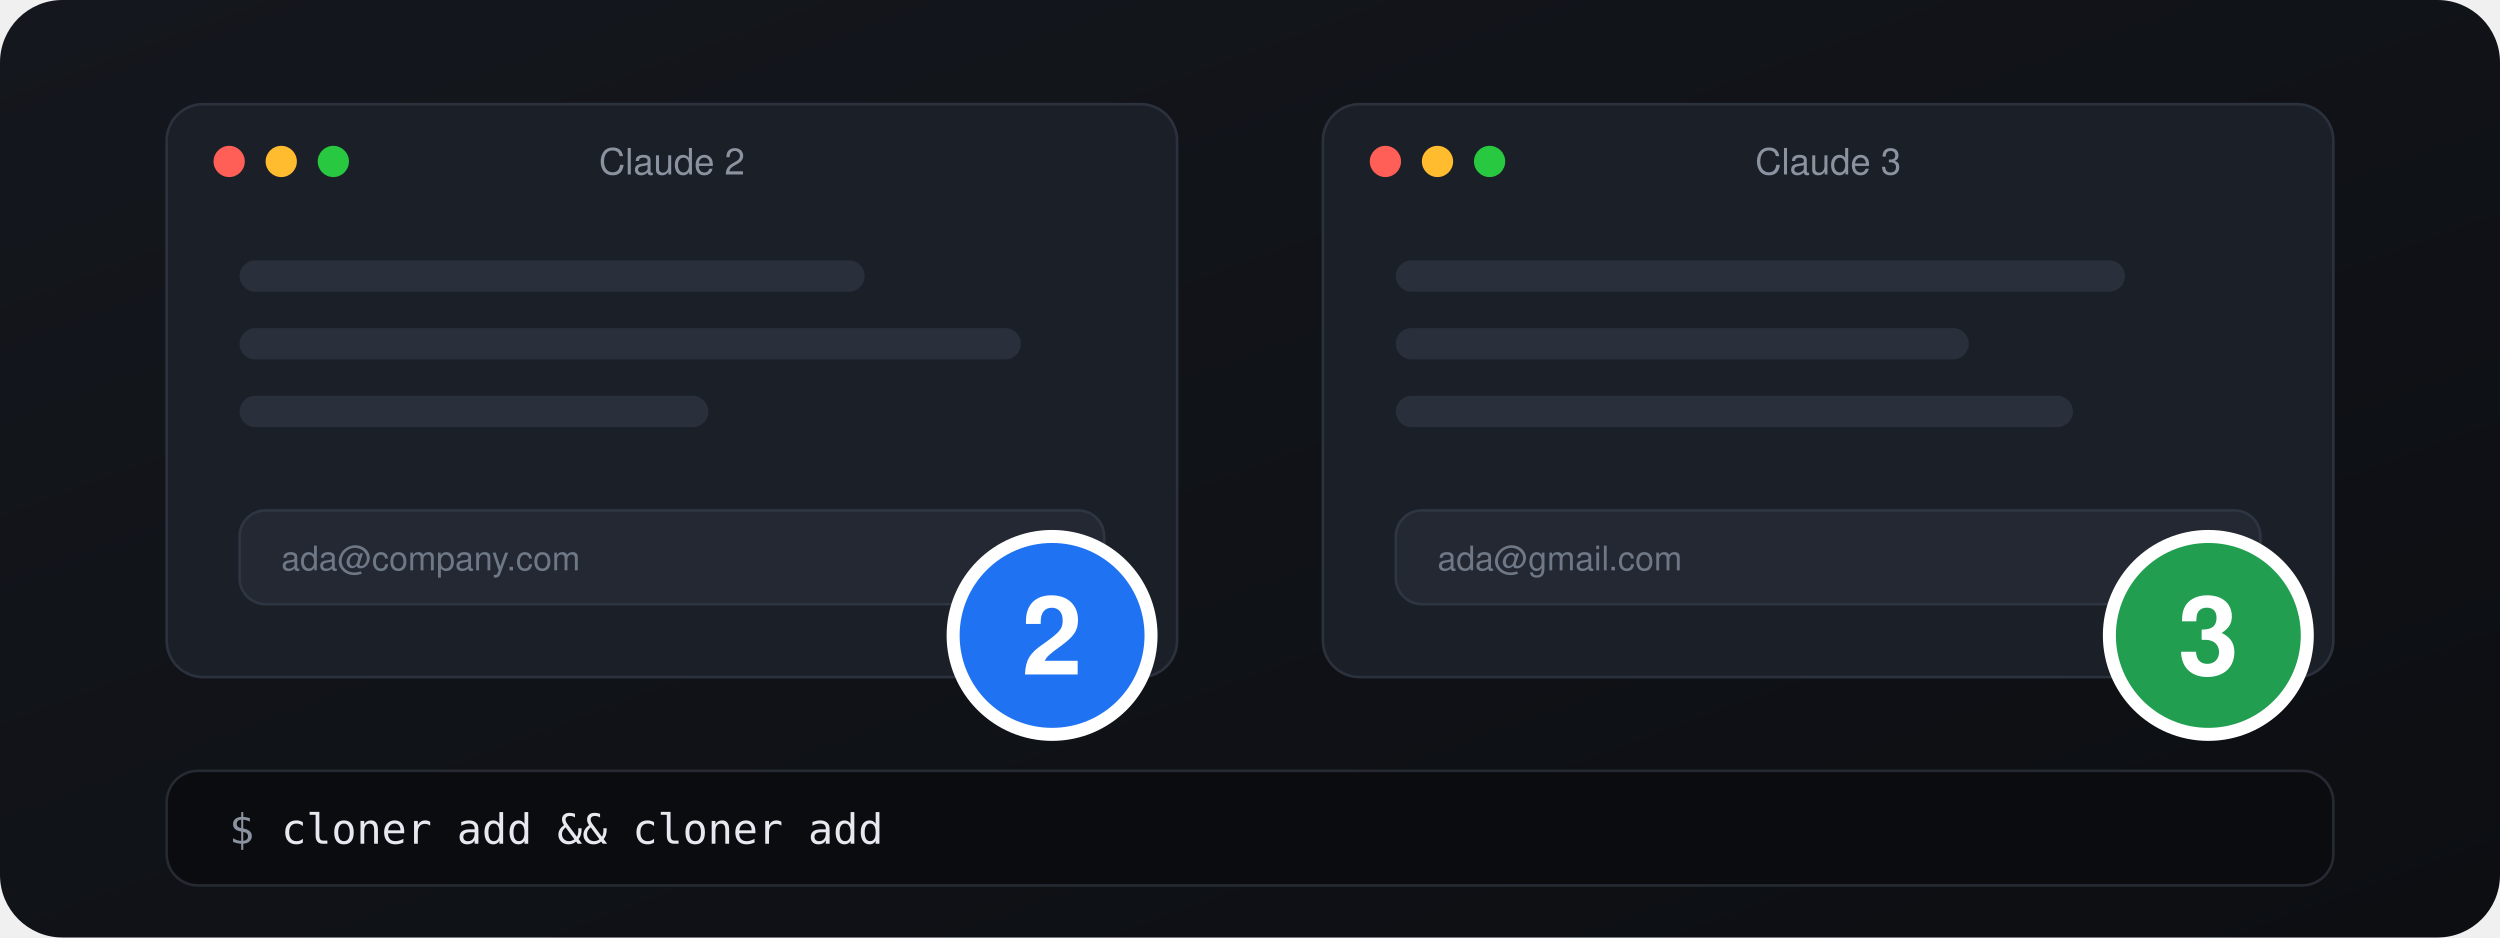
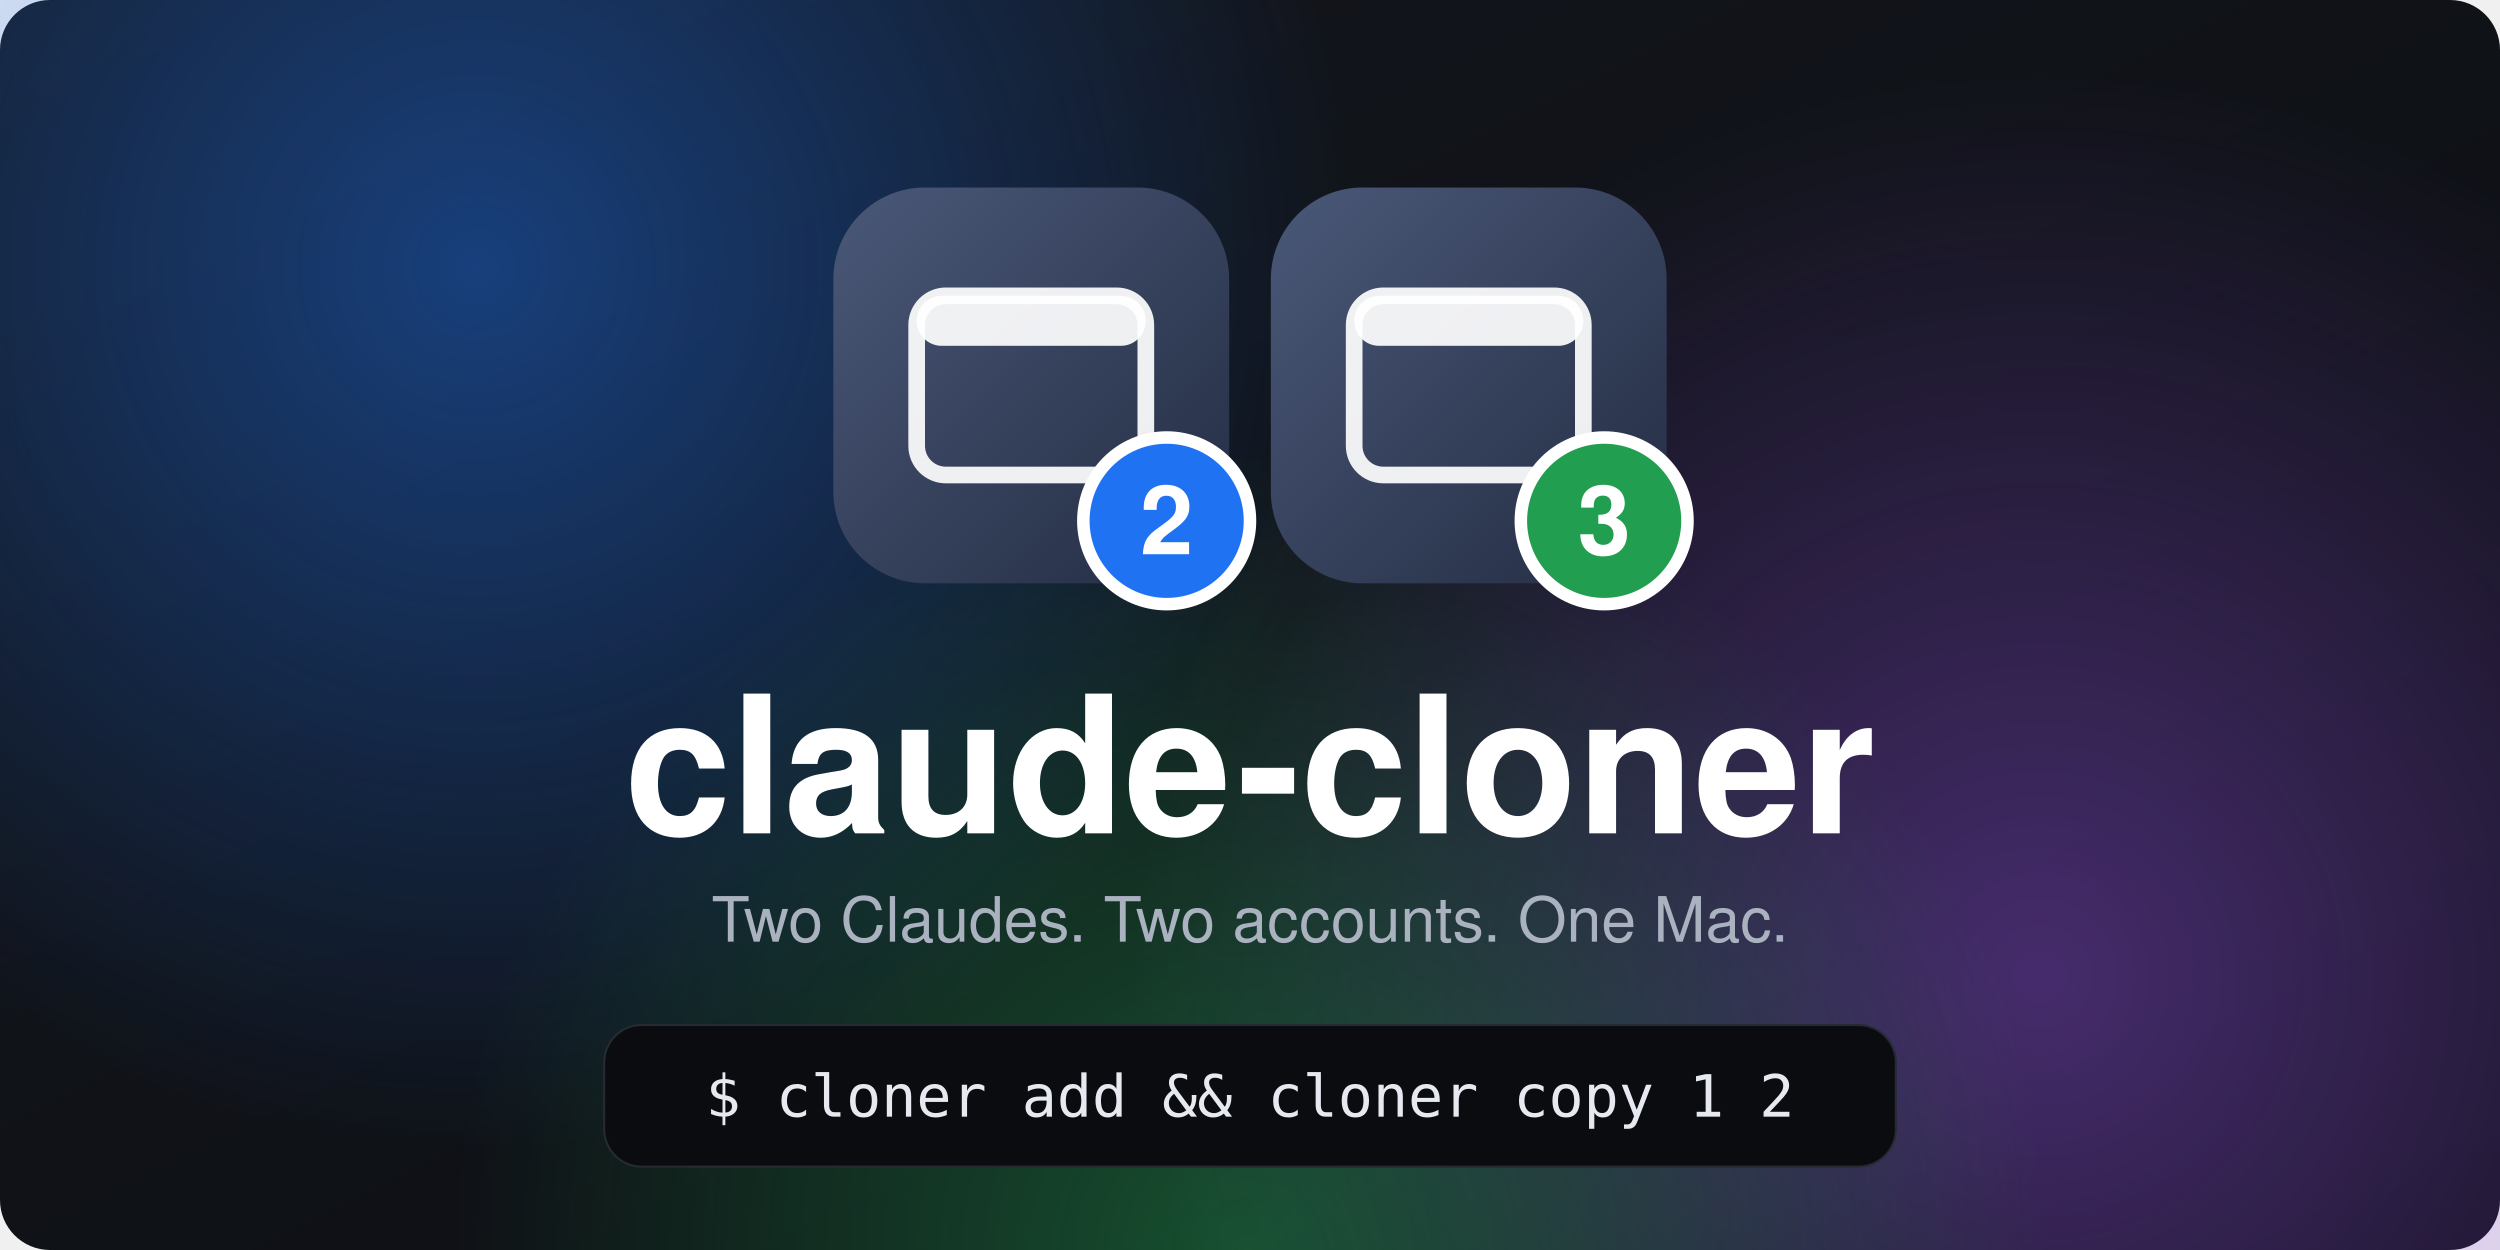
- <svg xmlns="http://www.w3.org/2000/svg" viewBox="0 0 960 360" width="960" height="360" role="img" aria-labelledby="t d">
+ <svg xmlns="http://www.w3.org/2000/svg" viewBox="0 0 1200 600" width="1200" height="600" role="img" aria-labelledby="t d">
  <defs>
    <linearGradient id="bg" x1="0" y1="0" x2="1" y2="1">
      <stop offset="0" stop-color="#14171d" />
-       <stop offset="1" stop-color="#0c0e12" />
+       <stop offset="1" stop-color="#0b0d12" />
    </linearGradient>
+     <radialGradient id="g1">
+       <stop offset="0" stop-color="#1F73F2" stop-opacity="0.45" />
+       <stop offset="1" stop-color="#1F73F2" stop-opacity="0" />
+     </radialGradient>
+     <radialGradient id="g2">
+       <stop offset="0" stop-color="#8C4FD9" stop-opacity="0.45" />
+       <stop offset="1" stop-color="#8C4FD9" stop-opacity="0" />
+     </radialGradient>
+     <radialGradient id="g3">
+       <stop offset="0" stop-color="#219E4F" stop-opacity="0.45" />
+       <stop offset="1" stop-color="#219E4F" stop-opacity="0" />
+     </radialGradient>
+     <linearGradient id="ic" x1="0" y1="0" x2="1" y2="1">
+       <stop offset="0" stop-color="#4a5878" />
+       <stop offset="1" stop-color="#232c42" />
+     </linearGradient>
+     <g id="app">
+       <rect width="190" height="190" rx="44" fill="url(#ic)" />
+       <rect x="40" y="52" width="110" height="86" rx="14" fill="none" stroke="#ffffff" stroke-opacity="0.92" stroke-width="8" />
+       <rect x="40" y="52" width="110" height="24" rx="12" fill="#ffffff" fill-opacity="0.92" />
+     </g>
  </defs>
-   <rect width="960" height="360" rx="24" fill="url(#bg)" />
-   <g font-family="-apple-system, BlinkMacSystemFont, 'Segoe UI', Helvetica, Arial, sans-serif">
-     <g>
-       <rect x="64" y="40" width="388" height="220" rx="14" fill="#1b1f27" stroke="#2c323d" />
-       <circle cx="88" cy="62" r="6" fill="#ff5f57" />
-       <circle cx="108" cy="62" r="6" fill="#febc2e" />
-       <circle cx="128" cy="62" r="6" fill="#28c840" />
-       <text x="258" y="67" text-anchor="middle" font-size="14" fill="#8b93a1">Claude 2</text>
-       <rect x="92" y="100" width="240" height="12" rx="6" fill="#2a303b" />
-       <rect x="92" y="126" width="300" height="12" rx="6" fill="#2a303b" />
-       <rect x="92" y="152" width="180" height="12" rx="6" fill="#2a303b" />
-       <rect x="92" y="196" width="332" height="36" rx="10" fill="#232832" stroke="#2f3643" />
-       <text x="108" y="219" font-size="13" fill="#6f7886">ada@company.com</text>
-       <circle cx="404" cy="244" r="38" fill="#1F73F2" stroke="#ffffff" stroke-width="5" />
-       <text x="404" y="259" text-anchor="middle" font-size="42" font-weight="800" fill="#ffffff">2</text>
-     </g>
-     <g>
-       <rect x="508" y="40" width="388" height="220" rx="14" fill="#1b1f27" stroke="#2c323d" />
-       <circle cx="532" cy="62" r="6" fill="#ff5f57" />
-       <circle cx="552" cy="62" r="6" fill="#febc2e" />
-       <circle cx="572" cy="62" r="6" fill="#28c840" />
-       <text x="702" y="67" text-anchor="middle" font-size="14" fill="#8b93a1">Claude 3</text>
-       <rect x="536" y="100" width="280" height="12" rx="6" fill="#2a303b" />
-       <rect x="536" y="126" width="220" height="12" rx="6" fill="#2a303b" />
-       <rect x="536" y="152" width="260" height="12" rx="6" fill="#2a303b" />
-       <rect x="536" y="196" width="332" height="36" rx="10" fill="#232832" stroke="#2f3643" />
-       <text x="552" y="219" font-size="13" fill="#6f7886">ada@gmail.com</text>
-       <circle cx="848" cy="244" r="38" fill="#219E4F" stroke="#ffffff" stroke-width="5" />
-       <text x="848" y="259" text-anchor="middle" font-size="42" font-weight="800" fill="#ffffff">3</text>
-     </g>
-     <rect x="64" y="296" width="832" height="44" rx="12" fill="#0a0c10" stroke="#252a33" />
-     <text x="88" y="324" font-family="ui-monospace, SFMono-Regular, Menlo, Consolas, monospace" font-size="16" fill="#8b93a1">$</text>
-     <text x="108" y="324" font-family="ui-monospace, SFMono-Regular, Menlo, Consolas, monospace" font-size="16" fill="#e6e9ef">cloner add &amp;&amp; cloner add</text>
+   <rect width="1200" height="600" rx="24" fill="url(#bg)" />
+   <circle cx="230" cy="130" r="420" fill="url(#g1)" />
+   <circle cx="980" cy="470" r="440" fill="url(#g2)" />
+   <circle cx="600" cy="600" r="380" fill="url(#g3)" />
+   <g font-family="-apple-system, BlinkMacSystemFont, 'Segoe UI', Helvetica, Arial, sans-serif" text-anchor="middle">
+     <use href="#app" x="400" y="90" />
+     <use href="#app" x="610" y="90" />
+     <circle cx="560" cy="250" r="40" fill="#1F73F2" stroke="#ffffff" stroke-width="6" />
+     <text x="560" y="266" font-size="46" font-weight="800" fill="#ffffff">2</text>
+     <circle cx="770" cy="250" r="40" fill="#219E4F" stroke="#ffffff" stroke-width="6" />
+     <text x="770" y="266" font-size="46" font-weight="800" fill="#ffffff">3</text>
+     <text x="600" y="400" font-size="92" font-weight="800" fill="#ffffff">claude-cloner</text>
+     <text x="600" y="452" font-size="30" fill="#aab2c0">Two Claudes. Two accounts. One Mac.</text>
+     <rect x="290" y="492" width="620" height="68" rx="18" fill="#0a0c10" stroke="#252a33" />
+     <text x="600" y="536" font-family="ui-monospace, SFMono-Regular, Menlo, Consolas, monospace" font-size="28" fill="#e6e9ef">$ cloner add &amp;&amp; cloner copy 1 2</text>
  </g>
</svg>
